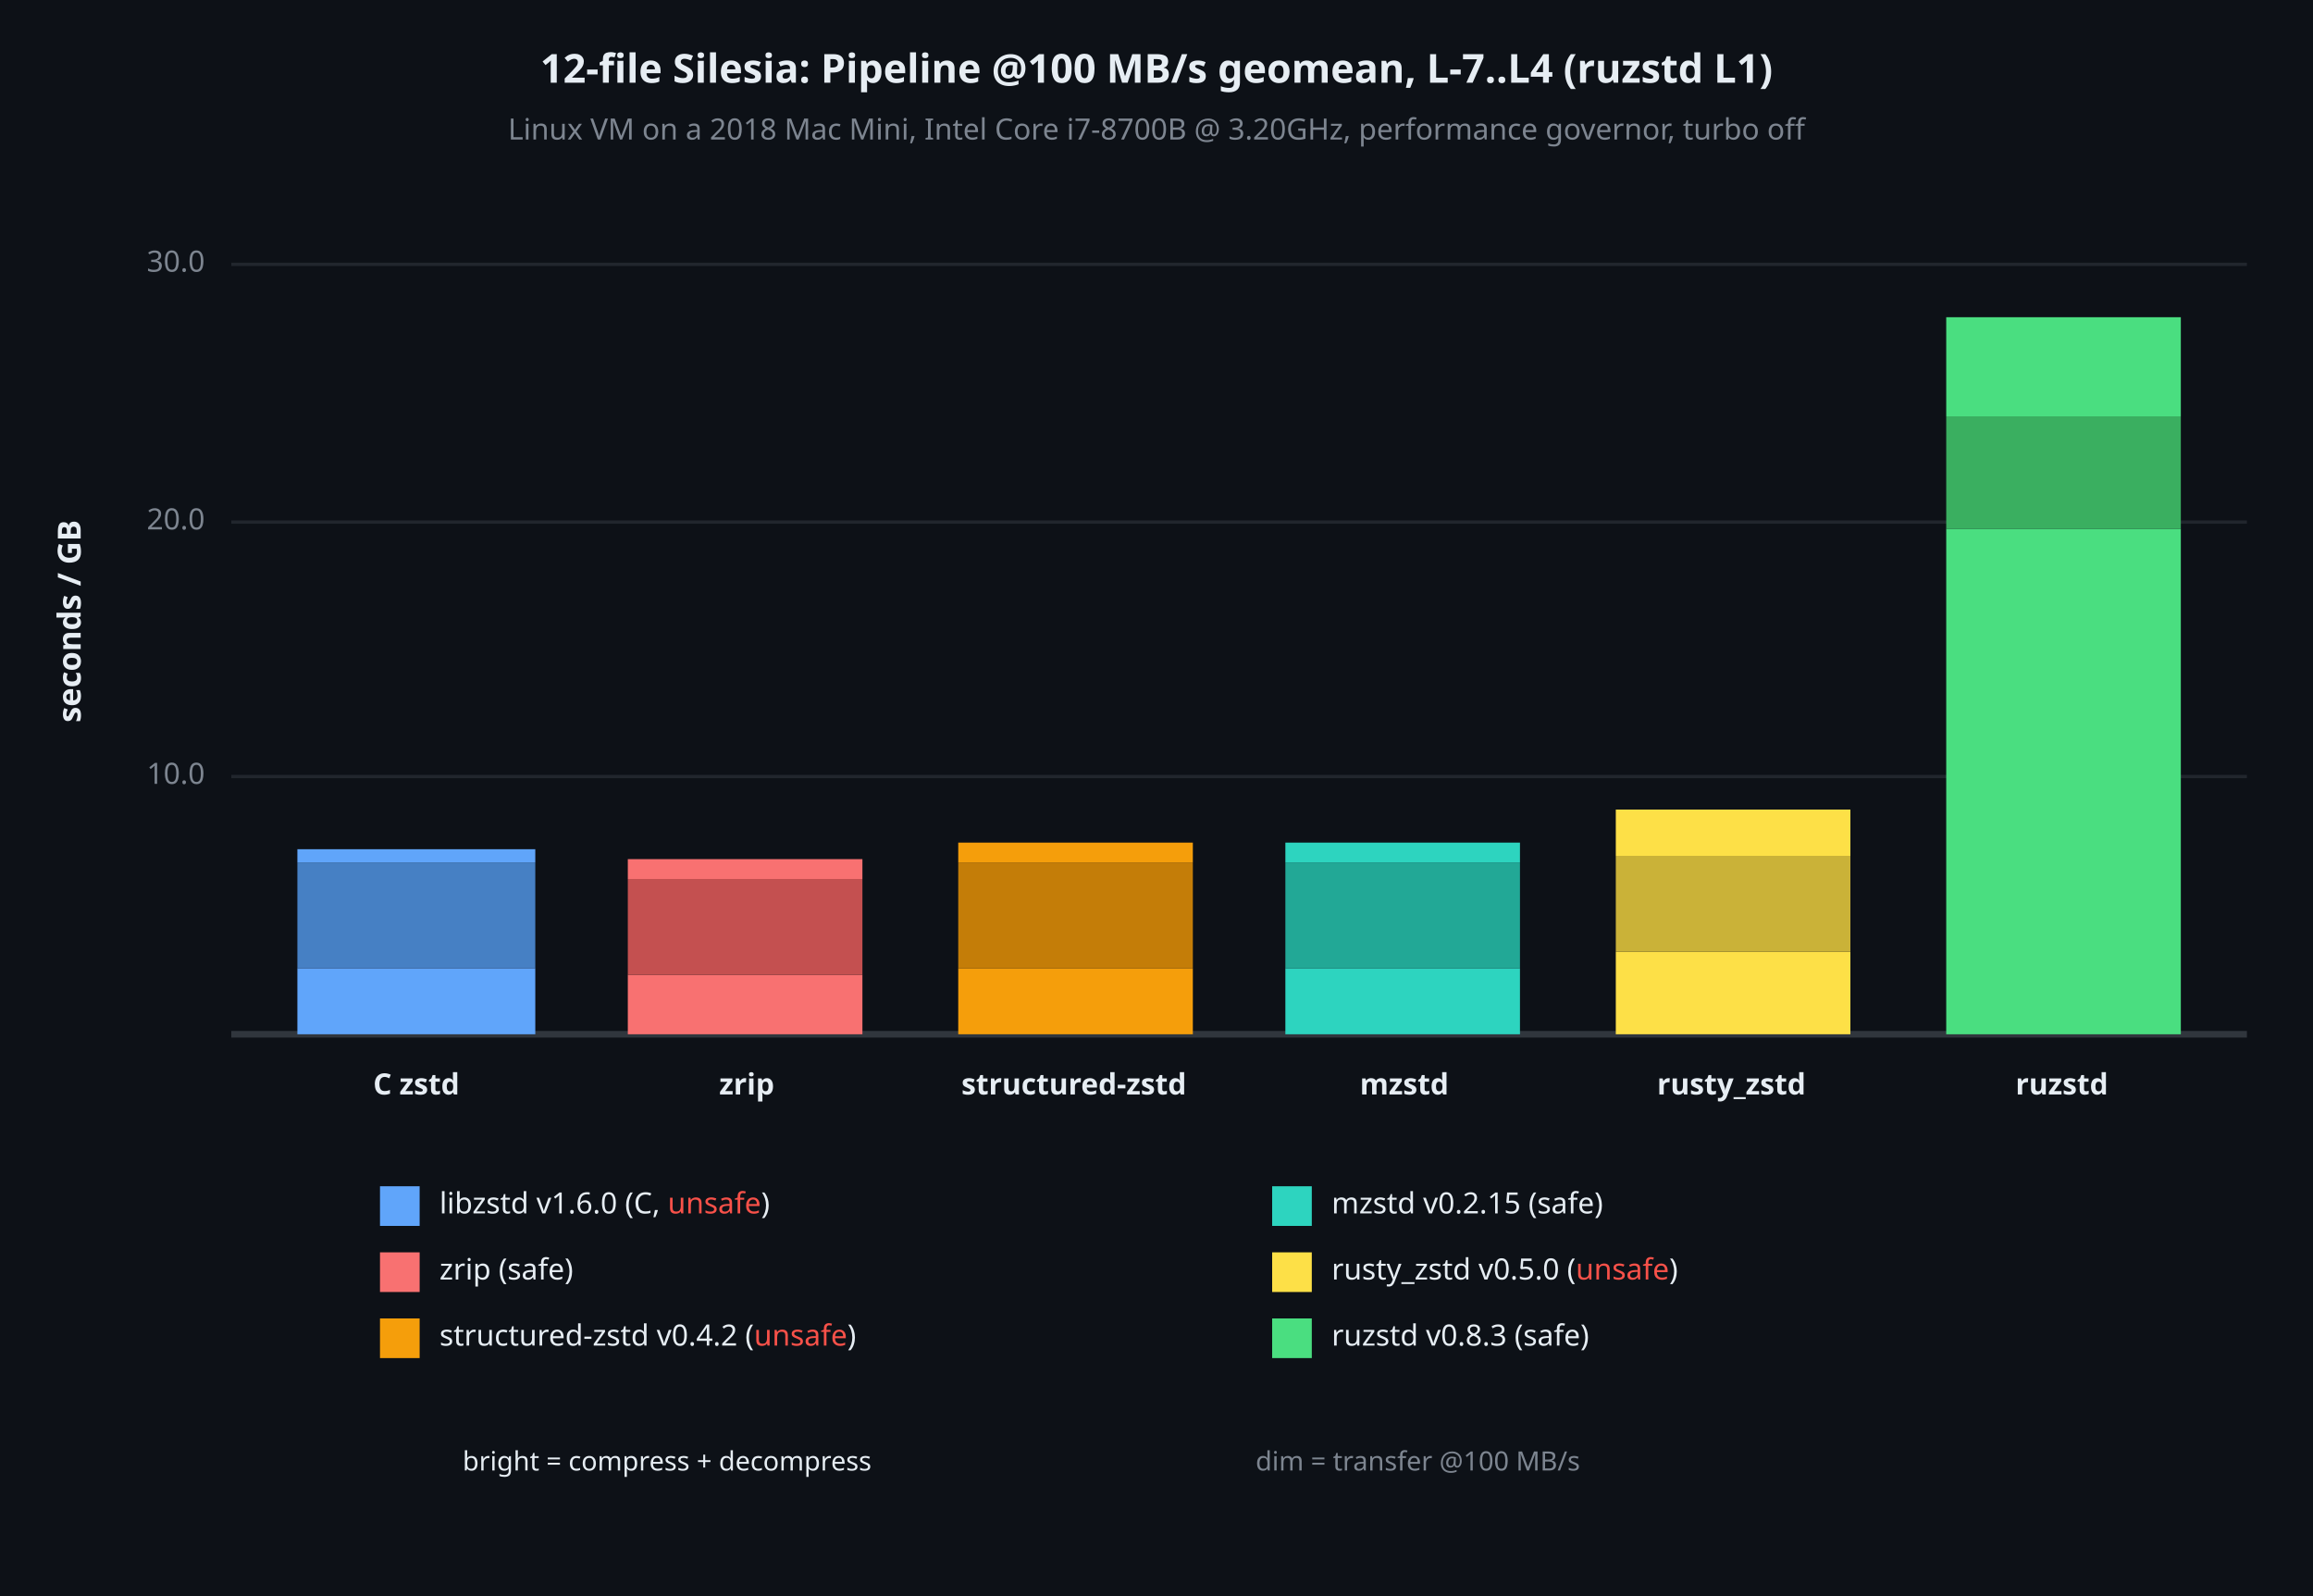
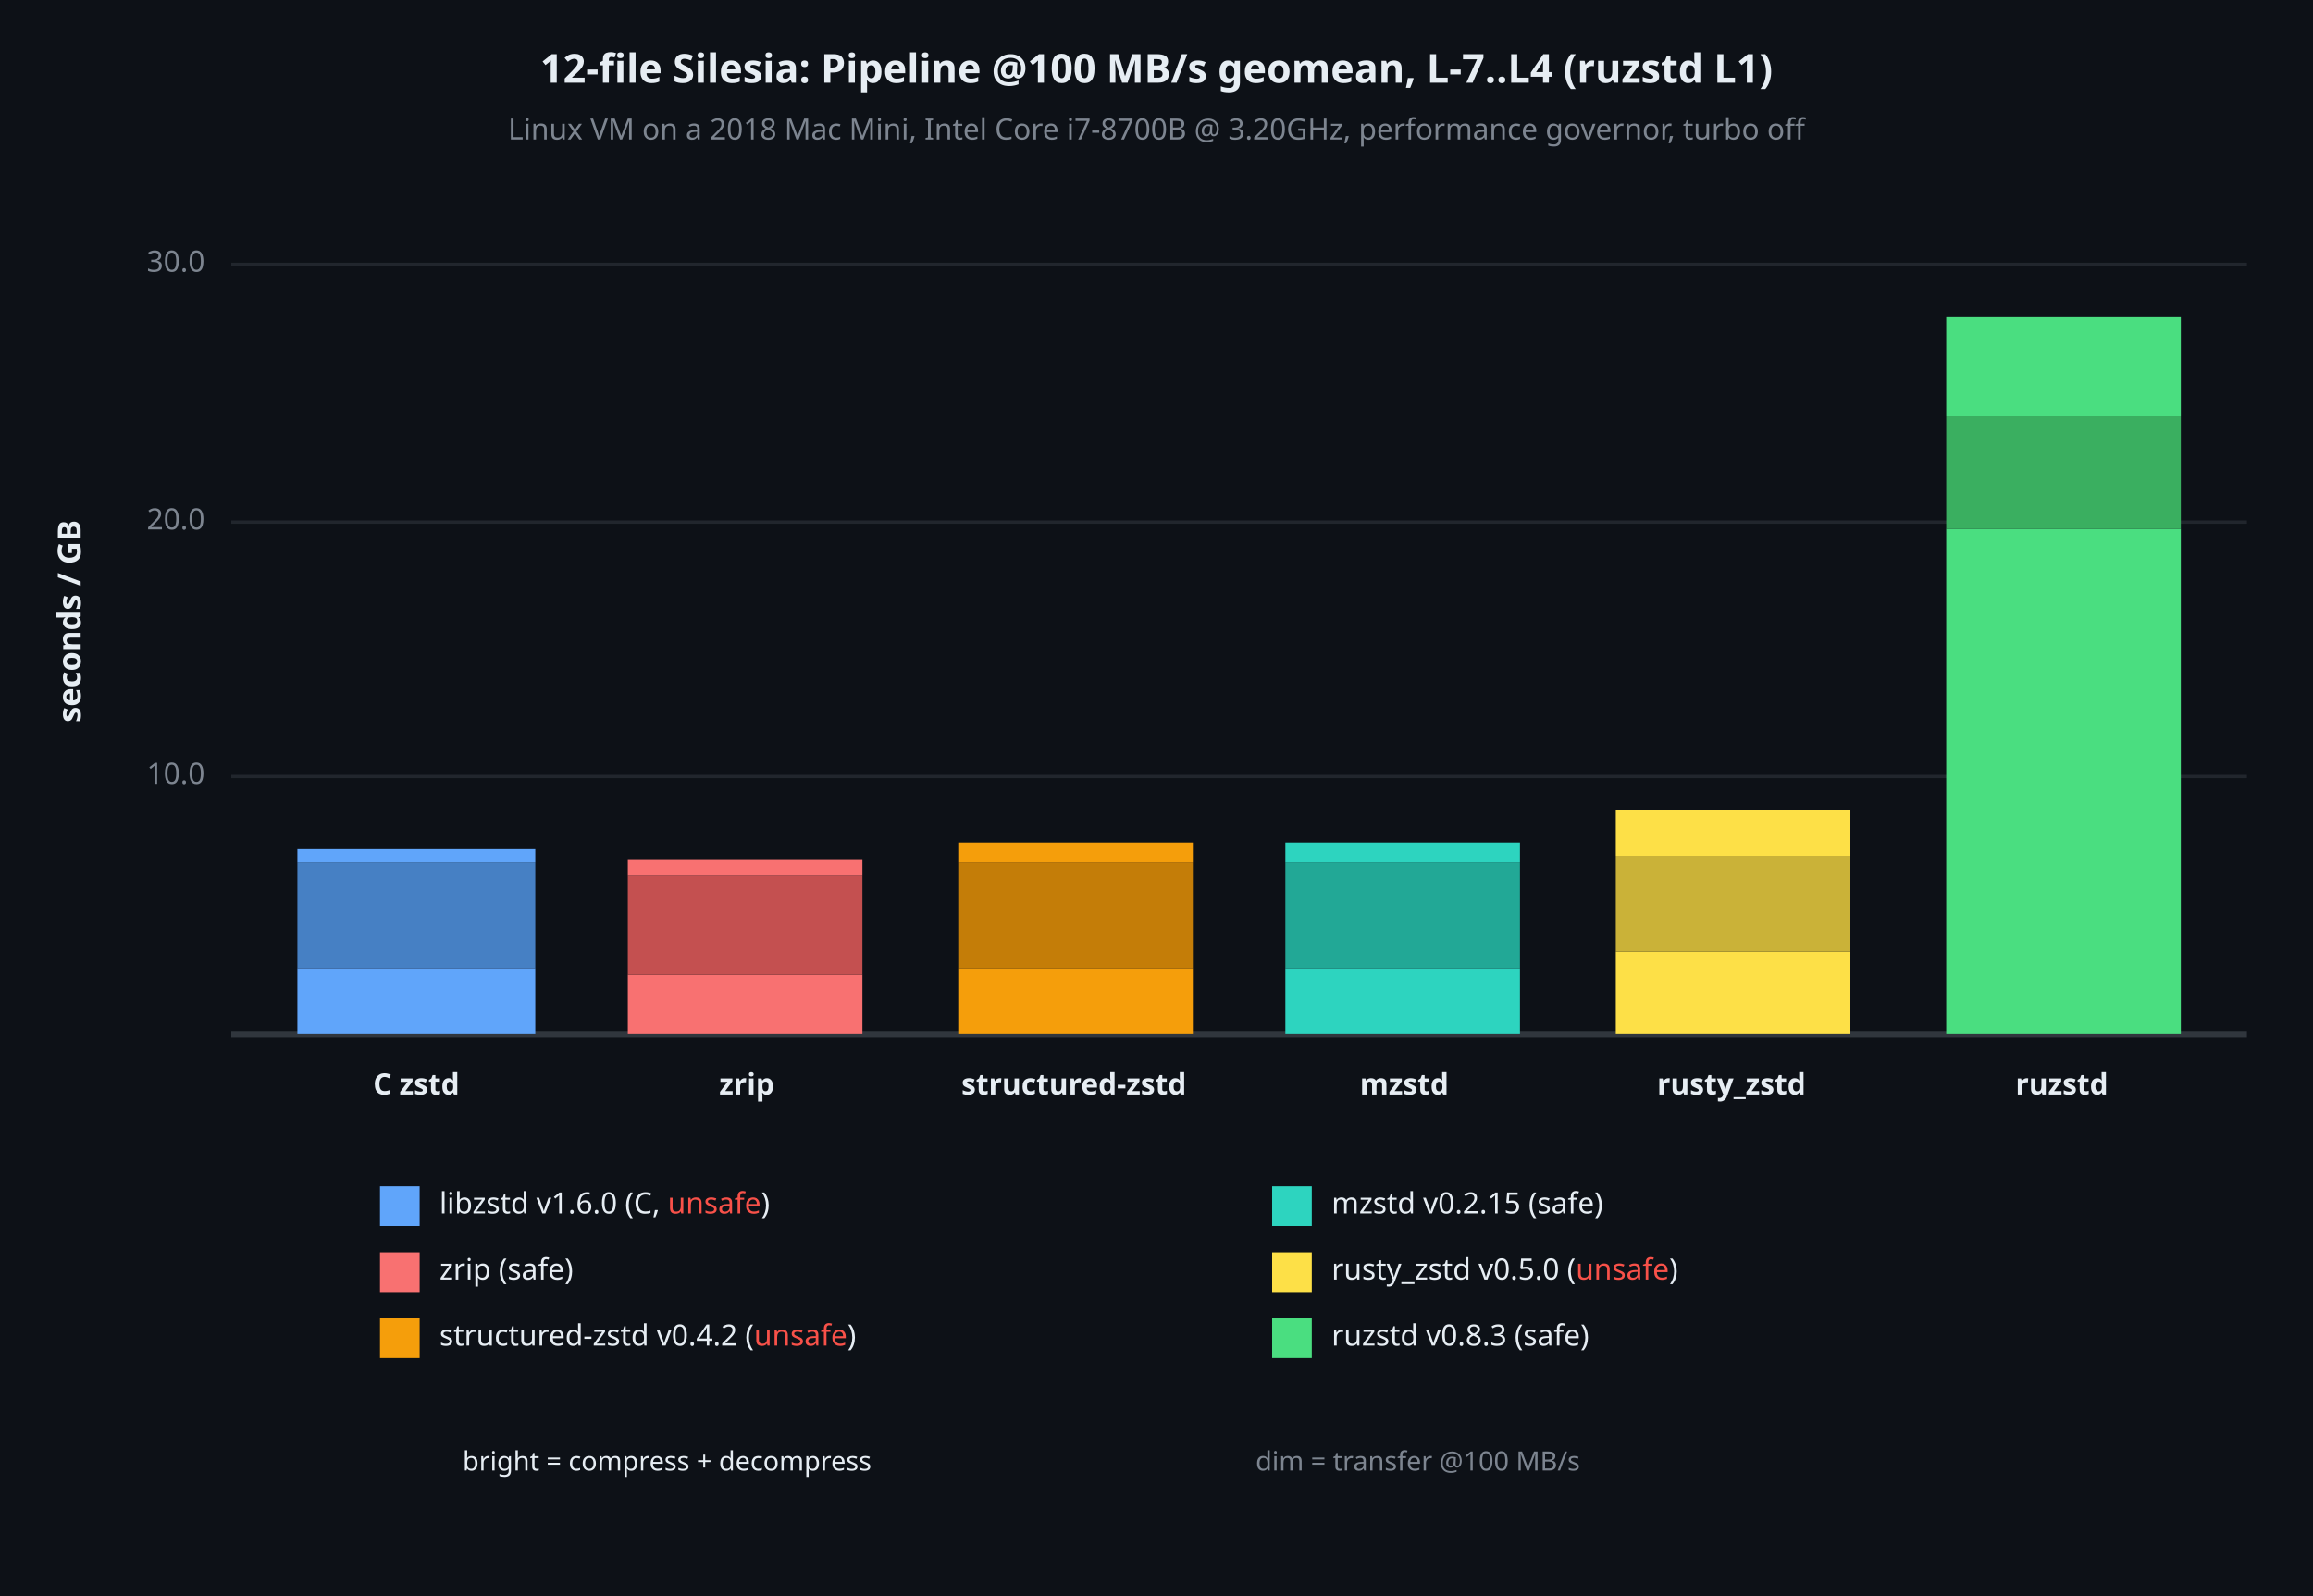
<svg xmlns="http://www.w3.org/2000/svg" viewBox="0 0 700 483" font-family="system-ui, -apple-system, sans-serif">
  <rect x="0" y="0" width="700" height="483" opacity="1" fill="#0D1117" stroke="none" />
  <text x="350" y="22" dy="0.5ex" text-anchor="middle" font-family="sans-serif" font-size="12.097" opacity="1" fill="#E6EDF3" font-weight="bold">
12-file Silesia: Pipeline @100 MB/s geomean, L-7..L4 (ruzstd L1)
</text>
  <text x="350" y="40" dy="0.5ex" text-anchor="middle" font-family="sans-serif" font-size="8.871" opacity="1" fill="#7D8590">
Linux VM on a 2018 Mac Mini, Intel Core i7-8700B @ 3.20GHz, performance governor, turbo off
</text>
  <text x="22" y="188" dy="0.5ex" text-anchor="middle" font-family="sans-serif" font-size="9.677" opacity="1" fill="#E6EDF3" font-weight="bold" transform="rotate(270, 22, 188)">
seconds / GB
</text>
  <polyline fill="none" opacity="1" stroke="#21262D" stroke-width="1" points="70,235 680,235 " />
  <text x="62" y="235" dy="0.5ex" text-anchor="end" font-family="sans-serif" font-size="8.871" opacity="1" fill="#7D8590">
10.0
</text>
  <polyline fill="none" opacity="1" stroke="#21262D" stroke-width="1" points="70,158 680,158 " />
  <text x="62" y="158" dy="0.5ex" text-anchor="end" font-family="sans-serif" font-size="8.871" opacity="1" fill="#7D8590">
20.0
</text>
  <polyline fill="none" opacity="1" stroke="#21262D" stroke-width="1" points="70,80 680,80 " />
  <text x="62" y="80" dy="0.5ex" text-anchor="end" font-family="sans-serif" font-size="8.871" opacity="1" fill="#7D8590">
30.0
</text>
  <polyline fill="none" opacity="1" stroke="#30363D" stroke-width="2" points="70,313 680,313 " />
  <rect x="90" y="293" width="72" height="20" opacity="1" fill="#60A5FA" stroke="none" />
  <rect x="90" y="261" width="72" height="32" opacity="1" fill="#4680C4" stroke="none" />
  <rect x="90" y="257" width="72" height="4" opacity="1" fill="#60A5FA" stroke="none" />
  <text x="126" y="329" dy="0.5ex" text-anchor="middle" font-family="sans-serif" font-size="8.871" opacity="1" fill="#E6EDF3" font-weight="bold">
C zstd
</text>
  <rect x="190" y="295" width="71" height="18" opacity="1" fill="#F87171" stroke="none" />
-   <rect x="190" y="266" width="71" height="29" opacity="1" fill="#C45050" stroke="none" />
-   <rect x="190" y="260" width="71" height="6" opacity="1" fill="#F87171" stroke="none" />
+   <rect x="190" y="265" width="71" height="30" opacity="1" fill="#C45050" stroke="none" />
+   <rect x="190" y="260" width="71" height="5" opacity="1" fill="#F87171" stroke="none" />
  <text x="226" y="329" dy="0.5ex" text-anchor="middle" font-family="sans-serif" font-size="8.871" opacity="1" fill="#E6EDF3" font-weight="bold">
zrip
</text>
  <rect x="290" y="293" width="71" height="20" opacity="1" fill="#F59E0B" stroke="none" />
  <rect x="290" y="261" width="71" height="32" opacity="1" fill="#C47D08" stroke="none" />
  <rect x="290" y="255" width="71" height="6" opacity="1" fill="#F59E0B" stroke="none" />
  <text x="325" y="329" dy="0.5ex" text-anchor="middle" font-family="sans-serif" font-size="8.871" opacity="1" fill="#E6EDF3" font-weight="bold">
structured-zstd
</text>
  <rect x="389" y="293" width="71" height="20" opacity="1" fill="#2DD4BF" stroke="none" />
  <rect x="389" y="261" width="71" height="32" opacity="1" fill="#22A896" stroke="none" />
  <rect x="389" y="255" width="71" height="6" opacity="1" fill="#2DD4BF" stroke="none" />
  <text x="425" y="329" dy="0.5ex" text-anchor="middle" font-family="sans-serif" font-size="8.871" opacity="1" fill="#E6EDF3" font-weight="bold">
mzstd
</text>
  <rect x="489" y="288" width="71" height="25" opacity="1" fill="#FDE047" stroke="none" />
  <rect x="489" y="259" width="71" height="29" opacity="1" fill="#CAB238" stroke="none" />
  <rect x="489" y="245" width="71" height="14" opacity="1" fill="#FDE047" stroke="none" />
  <text x="524" y="329" dy="0.5ex" text-anchor="middle" font-family="sans-serif" font-size="8.871" opacity="1" fill="#E6EDF3" font-weight="bold">
rusty_zstd
</text>
  <rect x="589" y="160" width="71" height="153" opacity="1" fill="#4ADE80" stroke="none" />
  <rect x="589" y="126" width="71" height="34" opacity="1" fill="#3AAF60" stroke="none" />
  <rect x="589" y="96" width="71" height="30" opacity="1" fill="#4ADE80" stroke="none" />
  <text x="624" y="329" dy="0.5ex" text-anchor="middle" font-family="sans-serif" font-size="8.871" opacity="1" fill="#E6EDF3" font-weight="bold">
ruzstd
</text>
  <rect x="115" y="359" width="12" height="12" opacity="1" fill="#60A5FA" stroke="none" />
  <text x="133" y="365" dy="0.5ex" text-anchor="start" font-family="sans-serif" font-size="8.871" opacity="1" fill="#E6EDF3">
libzstd v1.6.0 (C, <tspan fill="#F85149">unsafe</tspan>)
</text>
  <rect x="115" y="379" width="12" height="12" opacity="1" fill="#F87171" stroke="none" />
  <text x="133" y="385" dy="0.5ex" text-anchor="start" font-family="sans-serif" font-size="8.871" opacity="1" fill="#E6EDF3">
zrip (safe)
</text>
  <rect x="115" y="399" width="12" height="12" opacity="1" fill="#F59E0B" stroke="none" />
  <text x="133" y="405" dy="0.5ex" text-anchor="start" font-family="sans-serif" font-size="8.871" opacity="1" fill="#E6EDF3">
structured-zstd v0.4.2 (<tspan fill="#F85149">unsafe</tspan>)
</text>
  <rect x="385" y="359" width="12" height="12" opacity="1" fill="#2DD4BF" stroke="none" />
  <text x="403" y="365" dy="0.5ex" text-anchor="start" font-family="sans-serif" font-size="8.871" opacity="1" fill="#E6EDF3">
mzstd v0.2.15 (safe)
</text>
  <rect x="385" y="379" width="12" height="12" opacity="1" fill="#FDE047" stroke="none" />
  <text x="403" y="385" dy="0.5ex" text-anchor="start" font-family="sans-serif" font-size="8.871" opacity="1" fill="#E6EDF3">
rusty_zstd v0.5.0 (<tspan fill="#F85149">unsafe</tspan>)
</text>
  <rect x="385" y="399" width="12" height="12" opacity="1" fill="#4ADE80" stroke="none" />
  <text x="403" y="405" dy="0.5ex" text-anchor="start" font-family="sans-serif" font-size="8.871" opacity="1" fill="#E6EDF3">
ruzstd v0.8.3 (safe)
</text>
  <text x="140" y="443" dy="0.5ex" text-anchor="start" font-family="sans-serif" font-size="8.065" opacity="1" fill="#E6EDF3">
bright = compress + decompress
</text>
  <text x="380" y="443" dy="0.5ex" text-anchor="start" font-family="sans-serif" font-size="8.065" opacity="1" fill="#7D8590">
dim = transfer @100 MB/s
</text>
</svg>
